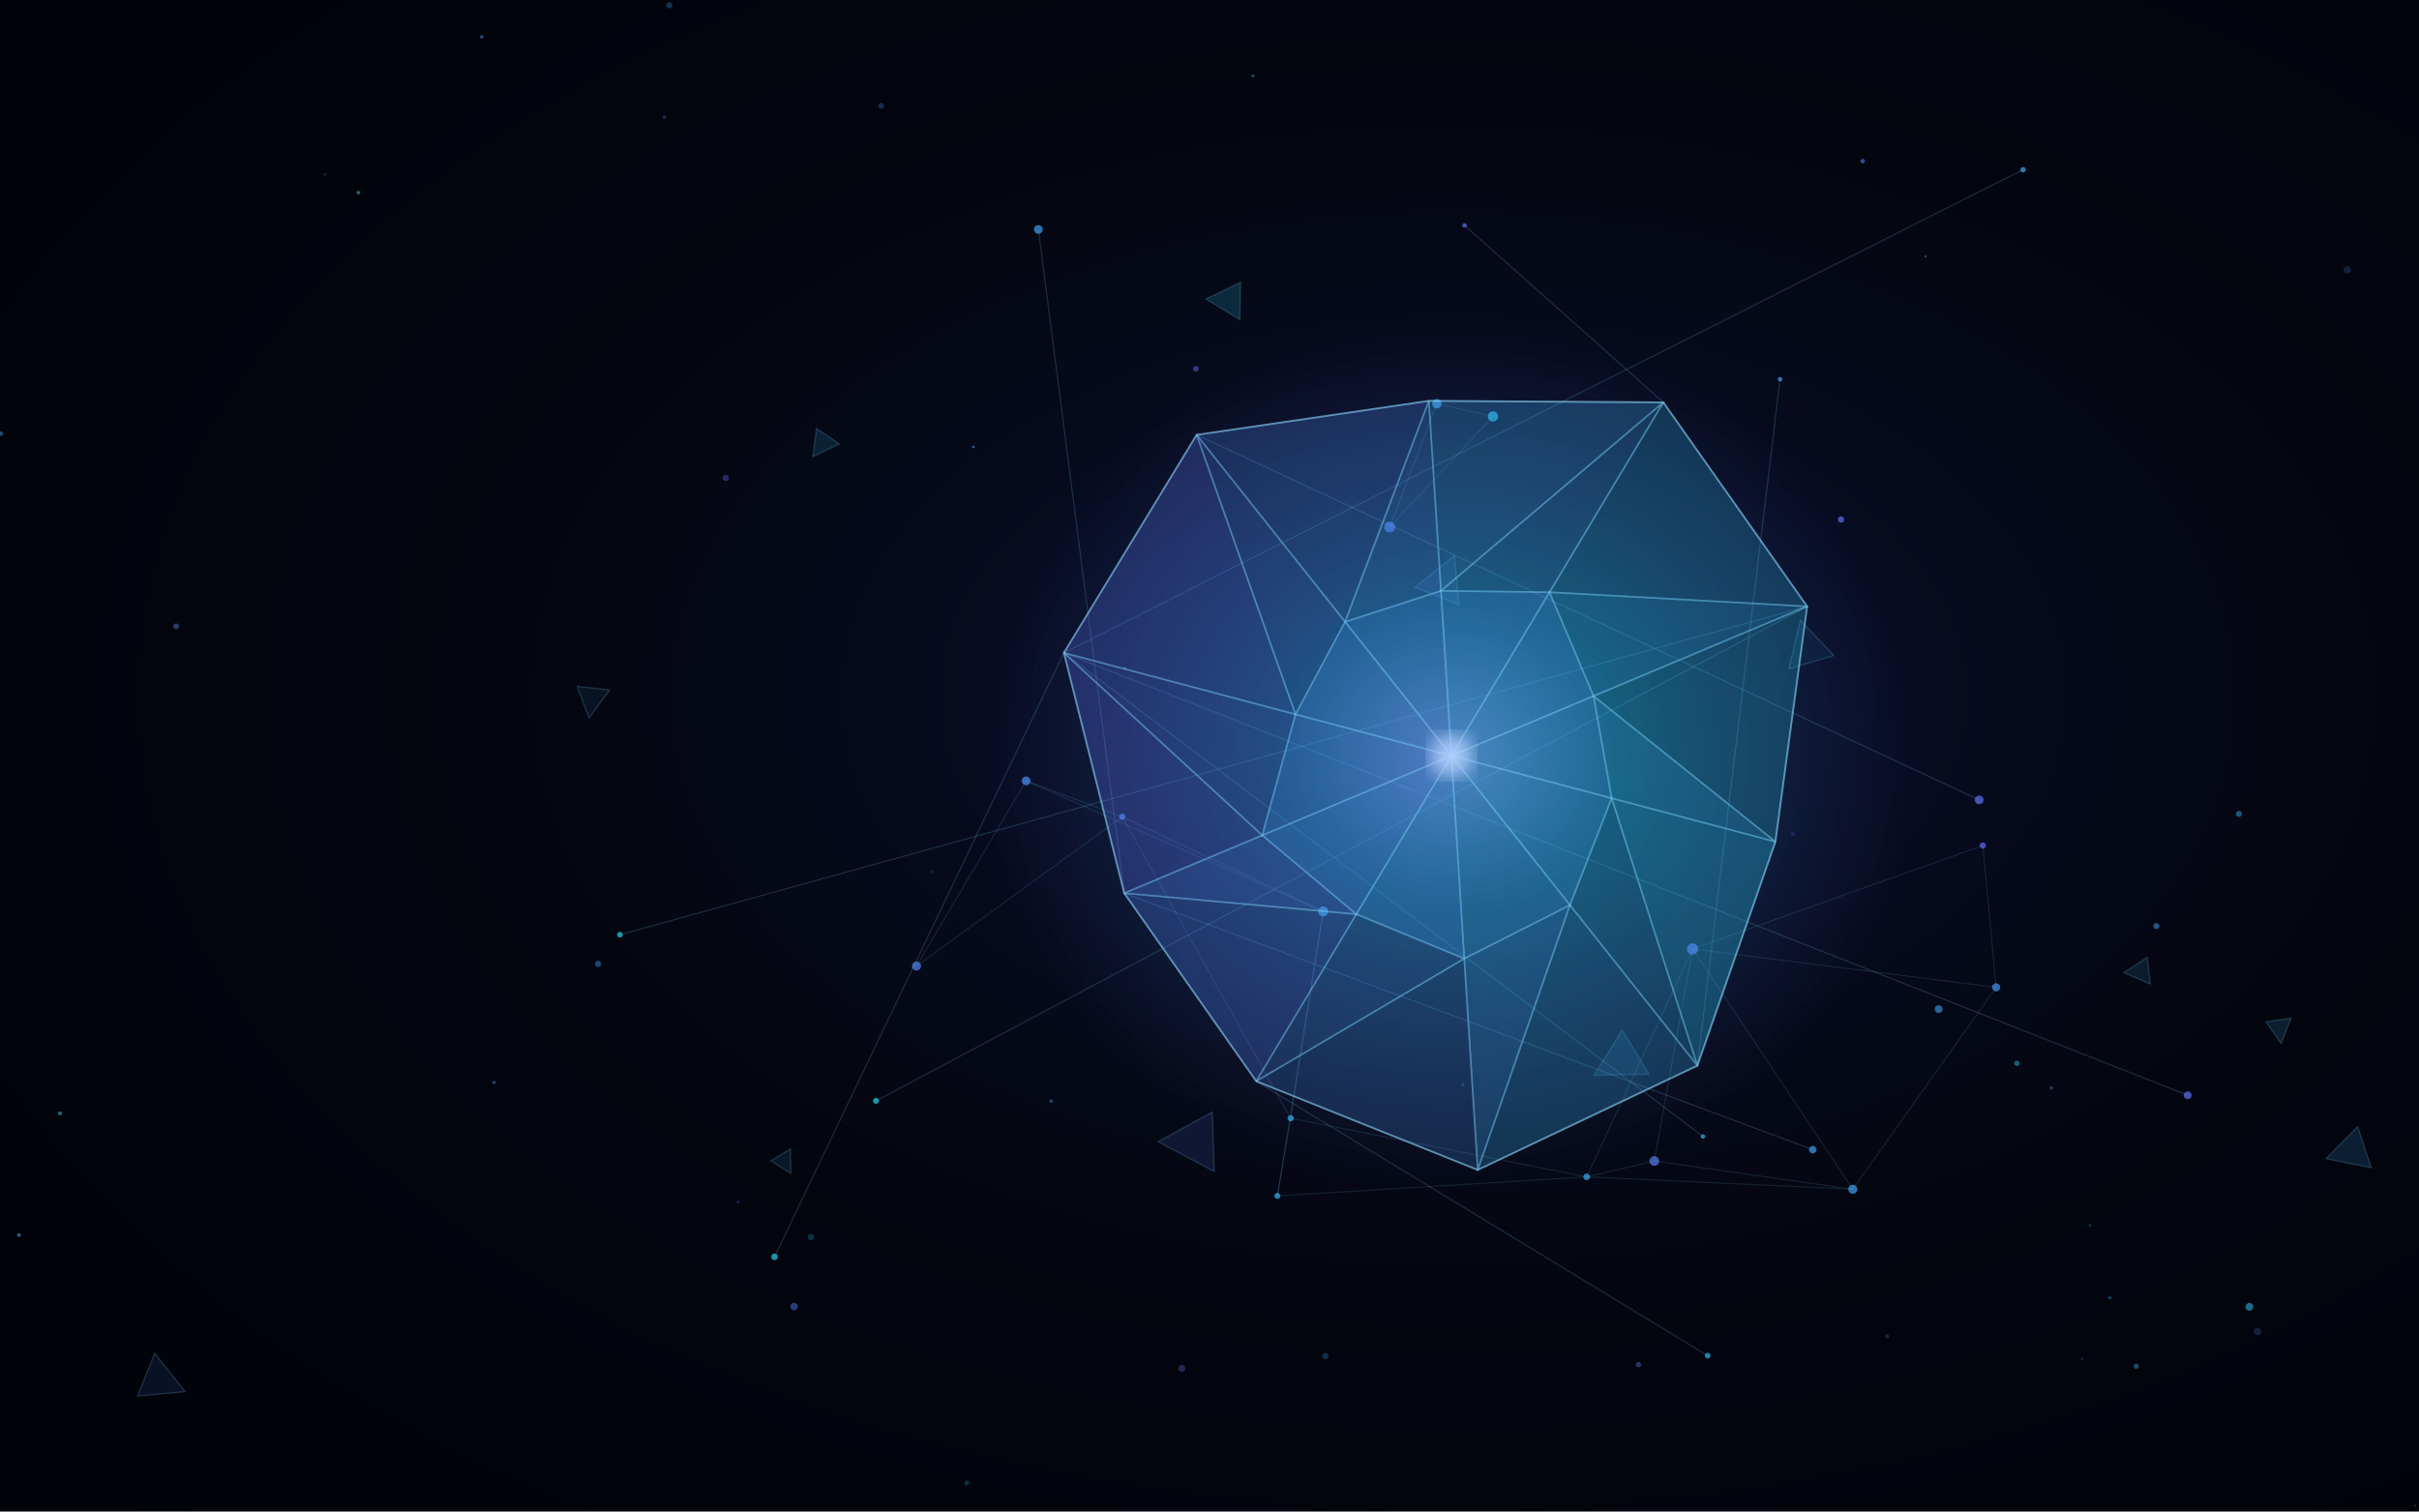
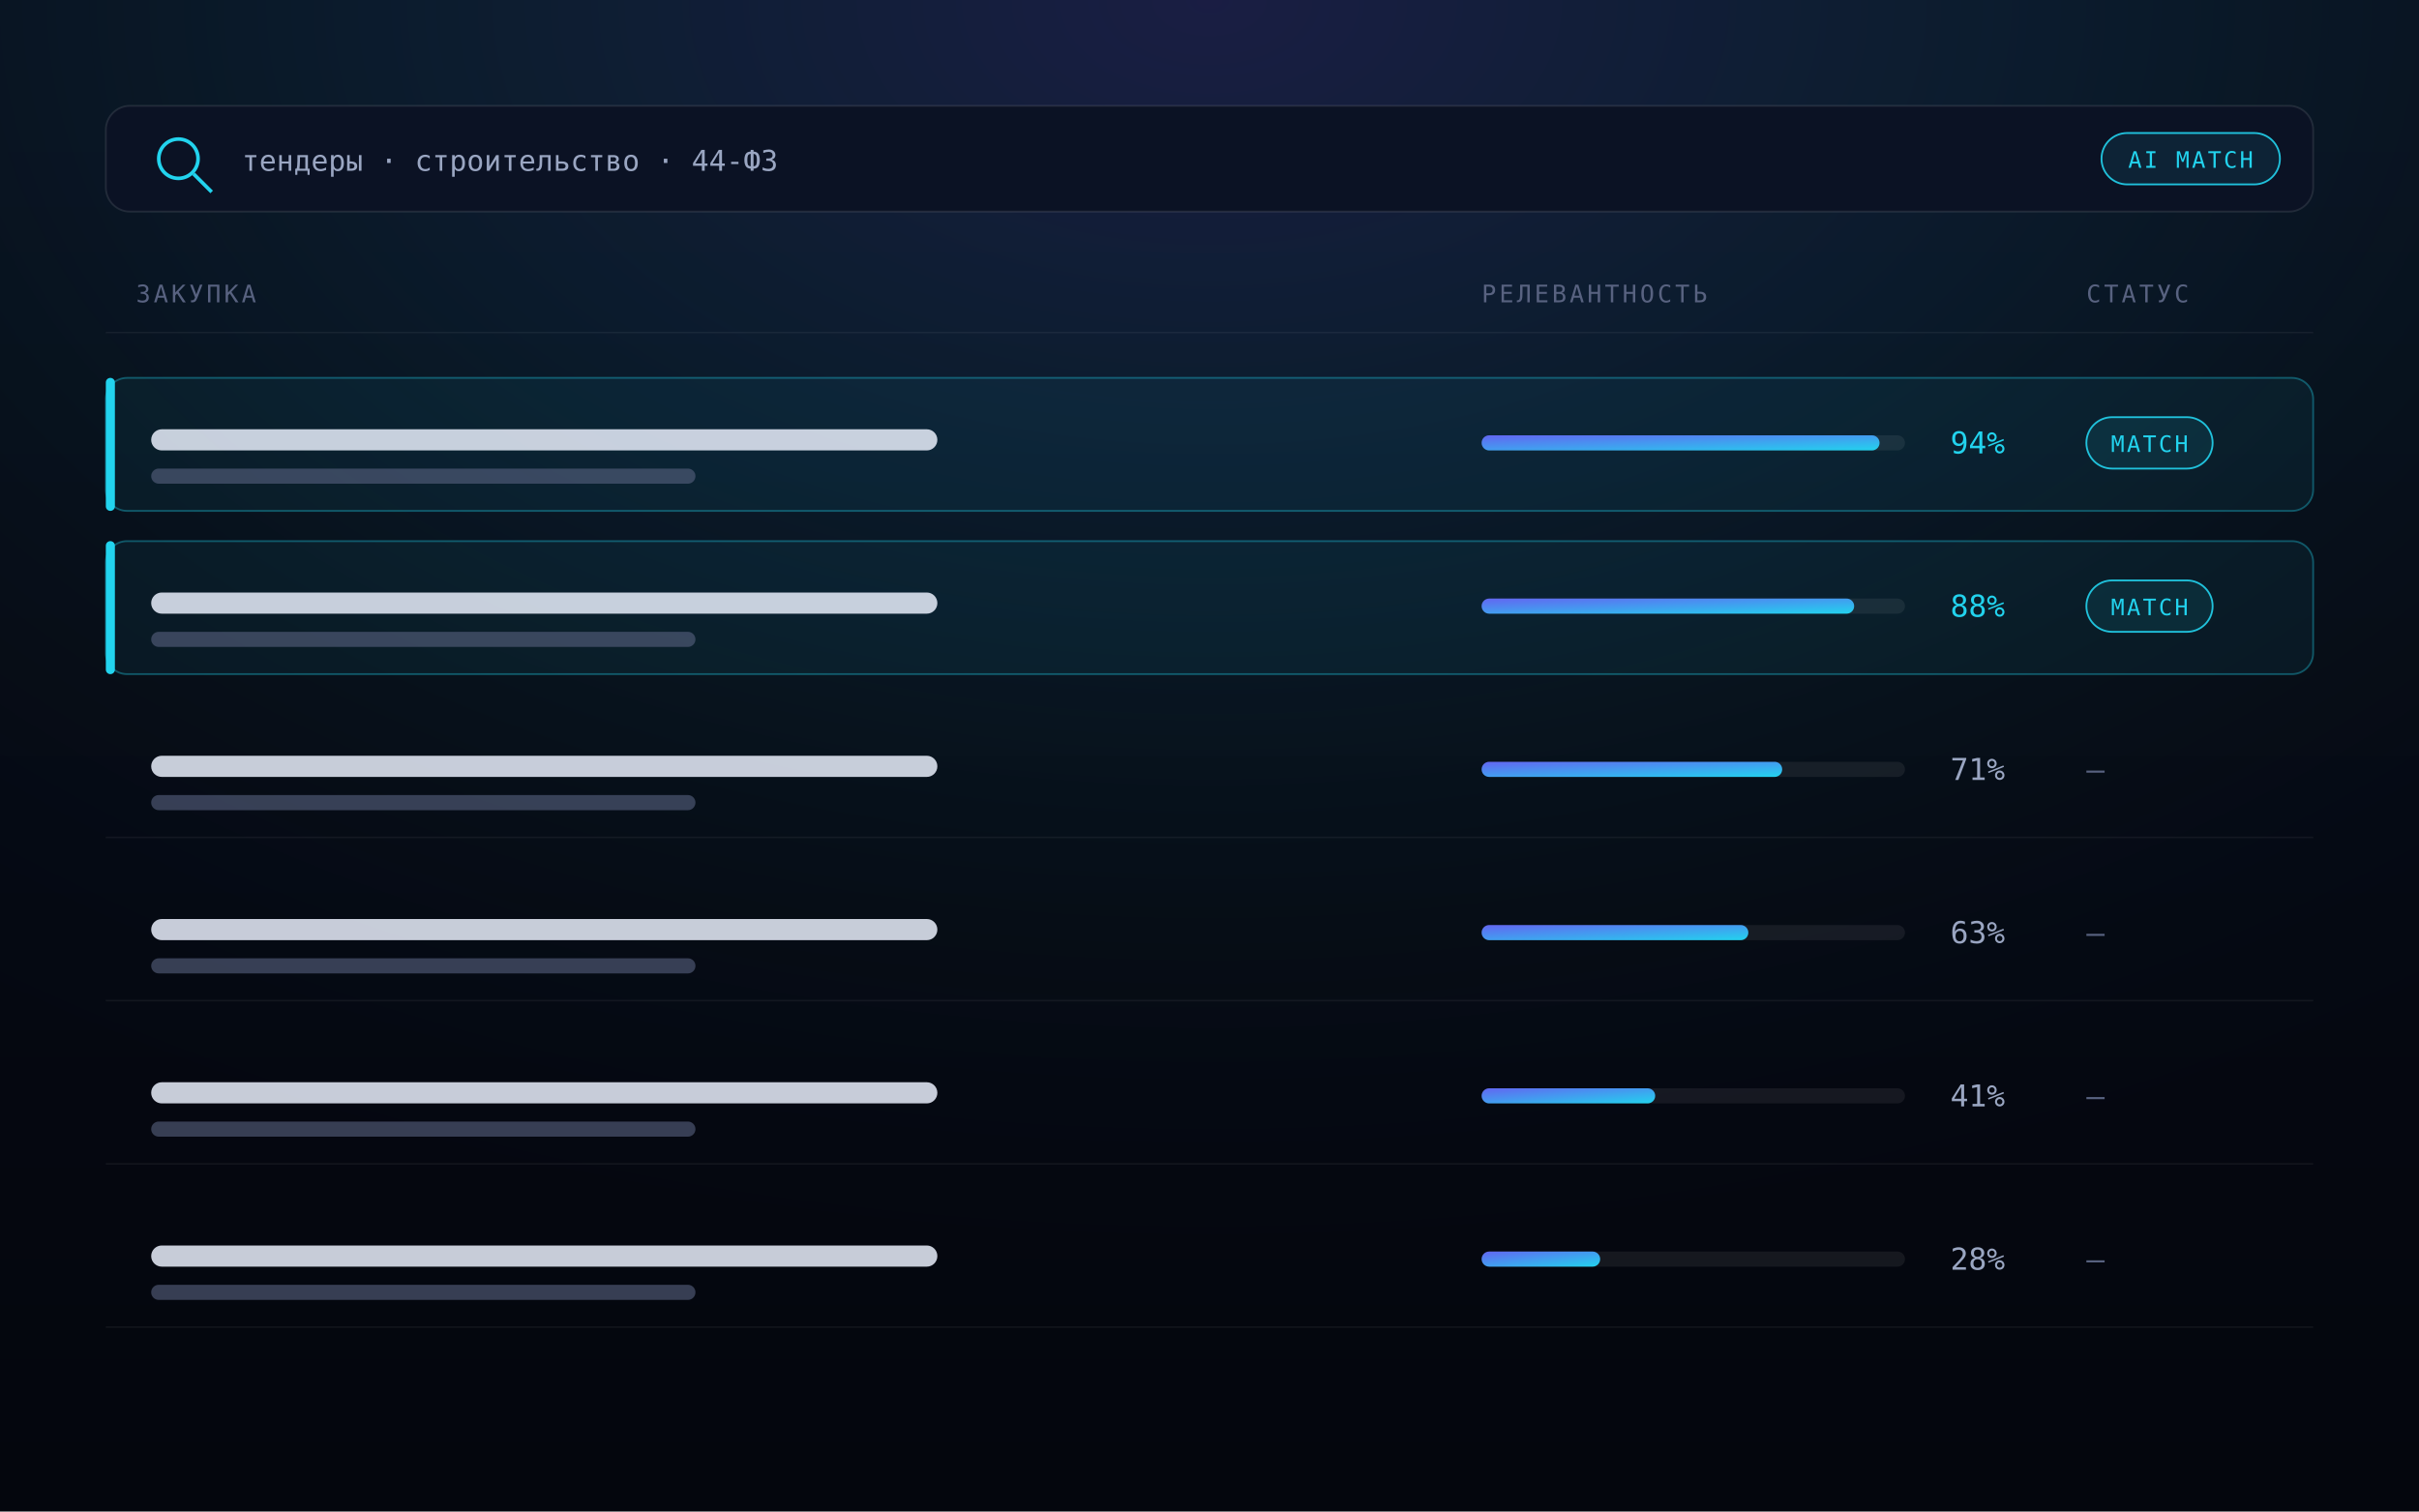
<svg xmlns="http://www.w3.org/2000/svg" viewBox="0 0 1600 1000" preserveAspectRatio="xMidYMid slice" role="img">
  <defs>
-     <radialGradient id="bg" cx="60%" cy="46%" r="80%">
-       <stop offset="0%" stop-color="#0a1030" />
-       <stop offset="48%" stop-color="#04060f" />
-       <stop offset="100%" stop-color="#000209" />
-     </radialGradient>
-     <radialGradient id="core" cx="50%" cy="50%" r="50%">
-       <stop offset="0%" stop-color="rgba(150,180,255,0.850)" />
-       <stop offset="35%" stop-color="rgba(34,211,238,0.350)" />
-       <stop offset="100%" stop-color="rgba(99,102,241,0.000)" />
+     <linearGradient id="bg" x1="0" y1="0" x2="0" y2="1">
+       <stop offset="0%" stop-color="#070b18" />
+       <stop offset="100%" stop-color="#04060d" />
+     </linearGradient>
+     <linearGradient id="grad" x1="0" y1="0" x2="1" y2="1">
+       <stop offset="0%" stop-color="#6366f1" />
+       <stop offset="100%" stop-color="#22d3ee" />
+     </linearGradient>
+     <radialGradient id="glow" cx="50%" cy="0%" r="90%">
+       <stop offset="0%" stop-color="rgba(99,102,241,0.20)" />
+       <stop offset="55%" stop-color="rgba(34,211,238,0.05)" />
+       <stop offset="100%" stop-color="rgba(0,0,0,0)" />
    </radialGradient>
    <filter id="soft">
-       <feGaussianBlur stdDeviation="6" />
+       <feGaussianBlur stdDeviation="9" />
    </filter>
+     <marker id="arw" markerWidth="9" markerHeight="9" refX="6" refY="3" orient="auto">
+       <path d="M0 0 L6 3 L0 6 Z" fill="#22d3ee" />
+     </marker>
  </defs>
  <rect width="1600" height="1000" fill="url(#bg)" />
-   <polygon points="1090.6,710.6 1054.4,711.4 1073.0,681.5" fill="rgba(58,171,239,0.119)" stroke="rgba(125,211,252,0.200)" stroke-width="0.80" />
-   <polygon points="403.2,456.5 389.6,475.0 381.8,454.1" fill="rgba(54,177,239,0.079)" stroke="rgba(125,211,252,0.200)" stroke-width="0.80" />
-   <polygon points="522.8,760.2 523.1,776.3 509.9,768.0" fill="rgba(47,190,239,0.102)" stroke="rgba(125,211,252,0.200)" stroke-width="0.80" />
-   <polygon points="102.3,895.3 122.5,920.7 91.0,923.6" fill="rgba(85,125,240,0.115)" stroke="rgba(125,211,252,0.200)" stroke-width="0.80" />
-   <polygon points="1422.3,651.0 1404.9,643.5 1420.2,633.4" fill="rgba(51,183,239,0.120)" stroke="rgba(125,211,252,0.200)" stroke-width="0.80" />
-   <polygon points="1183.2,442.5 1190.9,410.5 1212.9,433.7" fill="rgba(34,211,238,0.068)" stroke="rgba(125,211,252,0.200)" stroke-width="0.80" />
-   <polygon points="803.1,775.0 766.1,755.3 801.9,735.7" fill="rgba(89,119,241,0.138)" stroke="rgba(125,211,252,0.200)" stroke-width="0.80" />
-   <polygon points="935.9,388.5 962.0,367.7 965.0,400.1" fill="rgba(83,129,240,0.122)" stroke="rgba(125,211,252,0.200)" stroke-width="0.80" />
-   <polygon points="1515.4,673.6 1508.8,690.3 1498.8,676.0" fill="rgba(50,184,239,0.150)" stroke="rgba(125,211,252,0.200)" stroke-width="0.80" />
-   <polygon points="555.1,293.7 537.7,302.1 540.1,283.5" fill="rgba(52,181,239,0.144)" stroke="rgba(125,211,252,0.200)" stroke-width="0.80" />
-   <polygon points="1568.5,772.6 1538.5,766.6 1559.4,745.4" fill="rgba(58,170,239,0.159)" stroke="rgba(125,211,252,0.200)" stroke-width="0.80" />
-   <polygon points="820.0,211.4 797.6,197.8 820.6,186.8" fill="rgba(37,206,238,0.170)" stroke="rgba(125,211,252,0.200)" stroke-width="0.80" />
-   <line x1="1311.5" y1="559.4" x2="1320.3" y2="653.2" stroke="rgba(125,211,252,0.140)" stroke-width="0.70" opacity="1.000" />
-   <line x1="1311.5" y1="559.4" x2="1119.5" y2="627.8" stroke="rgba(125,211,252,0.140)" stroke-width="0.70" opacity="1.000" />
-   <line x1="950.4" y1="267.1" x2="987.5" y2="275.5" stroke="rgba(125,211,252,0.140)" stroke-width="0.70" opacity="1.000" />
-   <line x1="950.4" y1="267.1" x2="919.2" y2="348.7" stroke="rgba(125,211,252,0.140)" stroke-width="0.70" opacity="1.000" />
-   <line x1="844.9" y1="791.2" x2="1049.5" y2="778.6" stroke="rgba(125,211,252,0.140)" stroke-width="0.70" opacity="1.000" />
-   <line x1="844.9" y1="791.2" x2="875.2" y2="603.0" stroke="rgba(125,211,252,0.140)" stroke-width="0.70" opacity="1.000" />
-   <line x1="844.9" y1="791.2" x2="853.7" y2="739.8" stroke="rgba(125,211,252,0.140)" stroke-width="0.70" opacity="1.000" />
-   <line x1="742.3" y1="540.4" x2="606.2" y2="639.1" stroke="rgba(125,211,252,0.140)" stroke-width="0.70" opacity="1.000" />
-   <line x1="742.3" y1="540.4" x2="678.7" y2="516.6" stroke="rgba(125,211,252,0.140)" stroke-width="0.70" opacity="1.000" />
-   <line x1="742.3" y1="540.4" x2="875.2" y2="603.0" stroke="rgba(125,211,252,0.140)" stroke-width="0.70" opacity="1.000" />
-   <line x1="742.3" y1="540.4" x2="853.7" y2="739.8" stroke="rgba(125,211,252,0.140)" stroke-width="0.70" opacity="1.000" />
-   <line x1="606.2" y1="639.1" x2="678.7" y2="516.6" stroke="rgba(125,211,252,0.140)" stroke-width="0.70" opacity="1.000" />
-   <line x1="1225.5" y1="786.8" x2="1094.2" y2="768.1" stroke="rgba(125,211,252,0.140)" stroke-width="0.70" opacity="1.000" />
-   <line x1="1225.5" y1="786.8" x2="1049.5" y2="778.6" stroke="rgba(125,211,252,0.140)" stroke-width="0.70" opacity="1.000" />
-   <line x1="1225.5" y1="786.8" x2="1320.3" y2="653.2" stroke="rgba(125,211,252,0.140)" stroke-width="0.70" opacity="1.000" />
-   <line x1="1225.5" y1="786.8" x2="1119.5" y2="627.8" stroke="rgba(125,211,252,0.140)" stroke-width="0.70" opacity="1.000" />
-   <line x1="987.5" y1="275.5" x2="919.2" y2="348.7" stroke="rgba(125,211,252,0.140)" stroke-width="0.70" opacity="1.000" />
-   <line x1="1094.2" y1="768.1" x2="1049.5" y2="778.6" stroke="rgba(125,211,252,0.140)" stroke-width="0.70" opacity="1.000" />
-   <line x1="1094.2" y1="768.1" x2="1119.5" y2="627.8" stroke="rgba(125,211,252,0.140)" stroke-width="0.70" opacity="1.000" />
-   <line x1="678.7" y1="516.6" x2="875.2" y2="603.0" stroke="rgba(125,211,252,0.140)" stroke-width="0.70" opacity="1.000" />
-   <line x1="1049.5" y1="778.6" x2="1119.5" y2="627.8" stroke="rgba(125,211,252,0.140)" stroke-width="0.70" opacity="1.000" />
-   <line x1="1049.5" y1="778.6" x2="853.7" y2="739.8" stroke="rgba(125,211,252,0.140)" stroke-width="0.70" opacity="1.000" />
-   <line x1="1320.3" y1="653.2" x2="1119.5" y2="627.8" stroke="rgba(125,211,252,0.140)" stroke-width="0.70" opacity="1.000" />
-   <line x1="875.2" y1="603.0" x2="853.7" y2="739.8" stroke="rgba(125,211,252,0.140)" stroke-width="0.70" opacity="1.000" />
-   <circle cx="1311.5" cy="559.4" r="2.1" fill="rgba(98,104,241,0.700)" opacity="1.000" />
-   <circle cx="950.4" cy="267.1" r="3.1" fill="rgba(61,166,239,0.700)" opacity="1.000" />
-   <circle cx="844.9" cy="791.2" r="2.0" fill="rgba(53,179,239,0.700)" opacity="1.000" />
-   <circle cx="1217.7" cy="343.7" r="2.1" fill="rgba(95,109,241,0.700)" opacity="1.000" />
-   <circle cx="742.3" cy="540.4" r="2.1" fill="rgba(78,138,240,0.700)" opacity="1.000" />
-   <circle cx="606.2" cy="639.1" r="3.0" fill="rgba(81,132,240,0.700)" opacity="1.000" />
-   <circle cx="1225.5" cy="786.8" r="3.0" fill="rgba(64,161,239,0.700)" opacity="1.000" />
-   <circle cx="987.5" cy="275.5" r="3.4" fill="rgba(42,198,238,0.700)" opacity="1.000" />
-   <circle cx="1094.2" cy="768.1" r="3.2" fill="rgba(83,128,240,0.700)" opacity="1.000" />
-   <circle cx="678.7" cy="516.6" r="2.9" fill="rgba(73,146,240,0.700)" opacity="1.000" />
-   <circle cx="1049.5" cy="778.6" r="2.2" fill="rgba(56,174,239,0.700)" opacity="1.000" />
-   <circle cx="1320.3" cy="653.2" r="2.7" fill="rgba(72,147,240,0.700)" opacity="1.000" />
-   <circle cx="1119.5" cy="627.8" r="3.7" fill="rgba(95,108,241,0.700)" opacity="1.000" />
-   <circle cx="875.2" cy="603.0" r="3.3" fill="rgba(57,172,239,0.700)" opacity="1.000" />
-   <circle cx="853.7" cy="739.8" r="2.1" fill="rgba(52,181,239,0.700)" opacity="1.000" />
-   <circle cx="919.2" cy="348.7" r="3.6" fill="rgba(92,114,241,0.700)" opacity="1.000" />
-   <line x1="830.9" y1="715.3" x2="1129.5" y2="896.9" stroke="rgba(125,211,252,0.180)" stroke-width="0.80" opacity="1.000" />
-   <circle cx="1129.5" cy="896.9" r="1.9" fill="rgba(54,178,239,0.700)" opacity="1.000" />
-   <line x1="743.6" y1="590.9" x2="1199.0" y2="760.6" stroke="rgba(125,211,252,0.180)" stroke-width="0.80" opacity="1.000" />
-   <circle cx="1199.0" cy="760.6" r="2.5" fill="rgba(67,155,240,0.700)" opacity="1.000" />
-   <line x1="1195.3" y1="401.2" x2="410.0" y2="618.4" stroke="rgba(125,211,252,0.180)" stroke-width="0.80" opacity="1.000" />
-   <circle cx="410.0" cy="618.4" r="1.9" fill="rgba(36,208,238,0.700)" opacity="1.000" />
-   <line x1="703.7" y1="431.9" x2="1447.0" y2="724.6" stroke="rgba(125,211,252,0.180)" stroke-width="0.80" opacity="1.000" />
-   <circle cx="1447.0" cy="724.6" r="2.6" fill="rgba(95,109,241,0.700)" opacity="1.000" />
-   <line x1="1122.7" y1="705.0" x2="1177.4" y2="250.9" stroke="rgba(125,211,252,0.180)" stroke-width="0.80" opacity="1.000" />
-   <circle cx="1177.4" cy="250.9" r="1.5" fill="rgba(61,166,239,0.700)" opacity="1.000" />
-   <line x1="743.6" y1="590.9" x2="686.8" y2="151.8" stroke="rgba(125,211,252,0.180)" stroke-width="0.80" opacity="1.000" />
-   <circle cx="686.8" cy="151.8" r="2.9" fill="rgba(64,160,239,0.700)" opacity="1.000" />
-   <line x1="791.5" y1="287.7" x2="1309.1" y2="529.2" stroke="rgba(125,211,252,0.180)" stroke-width="0.80" opacity="1.000" />
-   <circle cx="1309.1" cy="529.2" r="2.9" fill="rgba(94,111,241,0.700)" opacity="1.000" />
-   <line x1="1100.2" y1="266.2" x2="968.7" y2="149.1" stroke="rgba(125,211,252,0.180)" stroke-width="0.80" opacity="1.000" />
-   <circle cx="968.7" cy="149.1" r="1.5" fill="rgba(95,109,241,0.700)" opacity="1.000" />
-   <line x1="1195.3" y1="401.2" x2="579.4" y2="728.3" stroke="rgba(125,211,252,0.180)" stroke-width="0.80" opacity="1.000" />
-   <circle cx="579.4" cy="728.3" r="2.0" fill="rgba(38,205,238,0.700)" opacity="1.000" />
-   <line x1="703.7" y1="431.9" x2="1338.1" y2="112.3" stroke="rgba(125,211,252,0.180)" stroke-width="0.80" opacity="1.000" />
-   <circle cx="1338.1" cy="112.3" r="1.8" fill="rgba(60,167,239,0.700)" opacity="1.000" />
-   <line x1="703.7" y1="431.9" x2="1126.4" y2="751.9" stroke="rgba(125,211,252,0.180)" stroke-width="0.80" opacity="1.000" />
-   <circle cx="1126.4" cy="751.9" r="1.5" fill="rgba(56,174,239,0.700)" opacity="1.000" />
-   <line x1="703.7" y1="431.9" x2="512.3" y2="831.5" stroke="rgba(125,211,252,0.180)" stroke-width="0.80" opacity="1.000" />
-   <circle cx="512.3" cy="831.5" r="2.2" fill="rgba(38,204,238,0.700)" opacity="1.000" />
-   <ellipse cx="960.0" cy="500.0" rx="312" ry="288" fill="url(#core)" filter="url(#soft)" opacity="0.7" />
-   <polygon points="791.5,287.7 945.1,265.2 889.7,411.4" fill="rgba(77,138,240,0.255)" stroke="rgba(125,211,252,0.280)" stroke-width="1.10" />
-   <polygon points="889.7,411.4 945.1,265.2 953.1,390.9" fill="rgba(70,150,240,0.301)" stroke="rgba(125,211,252,0.280)" stroke-width="1.10" />
-   <polygon points="889.7,411.4 953.1,390.9 960.0,500.0" fill="rgba(70,151,240,0.387)" stroke="rgba(125,211,252,0.280)" stroke-width="1.10" />
-   <polygon points="945.1,265.2 1100.2,266.2 953.1,390.9" fill="rgba(61,165,239,0.290)" stroke="rgba(125,211,252,0.280)" stroke-width="1.10" />
-   <polygon points="953.1,390.9 1100.2,266.2 1024.9,391.8" fill="rgba(58,171,239,0.263)" stroke="rgba(125,211,252,0.280)" stroke-width="1.10" />
-   <polygon points="953.1,390.9 1024.9,391.8 960.0,500.0" fill="rgba(64,161,239,0.398)" stroke="rgba(125,211,252,0.280)" stroke-width="1.10" />
-   <polygon points="1100.2,266.2 1195.3,401.2 1024.9,391.8" fill="rgba(47,188,239,0.237)" stroke="rgba(125,211,252,0.280)" stroke-width="1.10" />
-   <polygon points="1024.9,391.8 1195.3,401.2 1054.0,460.5" fill="rgba(49,185,239,0.298)" stroke="rgba(125,211,252,0.280)" stroke-width="1.10" />
-   <polygon points="1024.9,391.8 1054.0,460.5 960.0,500.0" fill="rgba(60,168,239,0.390)" stroke="rgba(125,211,252,0.280)" stroke-width="1.10" />
-   <polygon points="1195.3,401.2 1174.3,556.9 1054.0,460.5" fill="rgba(43,196,238,0.234)" stroke="rgba(125,211,252,0.280)" stroke-width="1.10" />
-   <polygon points="1054.0,460.5 1174.3,556.9 1066.0,528.1" fill="rgba(49,187,239,0.329)" stroke="rgba(125,211,252,0.280)" stroke-width="1.10" />
-   <polygon points="1054.0,460.5 1066.0,528.1 960.0,500.0" fill="rgba(58,171,239,0.382)" stroke="rgba(125,211,252,0.280)" stroke-width="1.10" />
-   <polygon points="1174.3,556.9 1122.7,705.0 1066.0,528.1" fill="rgba(46,192,239,0.317)" stroke="rgba(125,211,252,0.280)" stroke-width="1.10" />
-   <polygon points="1066.0,528.1 1122.7,705.0 1038.4,598.8" fill="rgba(51,182,239,0.266)" stroke="rgba(125,211,252,0.280)" stroke-width="1.10" />
-   <polygon points="1066.0,528.1 1038.4,598.8 960.0,500.0" fill="rgba(59,170,239,0.390)" stroke="rgba(125,211,252,0.280)" stroke-width="1.10" />
-   <polygon points="1122.7,705.0 977.4,774.0 1038.4,598.8" fill="rgba(55,175,239,0.260)" stroke="rgba(125,211,252,0.280)" stroke-width="1.10" />
-   <polygon points="1038.4,598.8 977.4,774.0 968.5,634.2" fill="rgba(62,164,239,0.332)" stroke="rgba(125,211,252,0.280)" stroke-width="1.10" />
-   <polygon points="1038.4,598.8 968.5,634.2 960.0,500.0" fill="rgba(63,163,239,0.387)" stroke="rgba(125,211,252,0.280)" stroke-width="1.10" />
-   <polygon points="977.4,774.0 830.9,715.3 968.5,634.2" fill="rgba(71,149,240,0.216)" stroke="rgba(125,211,252,0.280)" stroke-width="1.10" />
-   <polygon points="968.5,634.2 830.9,715.3 897.1,604.8" fill="rgba(74,143,240,0.261)" stroke="rgba(125,211,252,0.280)" stroke-width="1.10" />
-   <polygon points="968.5,634.2 897.1,604.8 960.0,500.0" fill="rgba(69,153,240,0.418)" stroke="rgba(125,211,252,0.280)" stroke-width="1.10" />
-   <polygon points="830.9,715.3 743.6,590.9 897.1,604.8" fill="rgba(84,127,240,0.296)" stroke="rgba(125,211,252,0.280)" stroke-width="1.10" />
-   <polygon points="897.1,604.8 743.6,590.9 834.9,552.6" fill="rgba(84,127,240,0.359)" stroke="rgba(125,211,252,0.280)" stroke-width="1.10" />
-   <polygon points="897.1,604.8 834.9,552.6 960.0,500.0" fill="rgba(75,143,240,0.437)" stroke="rgba(125,211,252,0.280)" stroke-width="1.10" />
-   <polygon points="743.6,590.9 703.7,431.9 834.9,552.6" fill="rgba(92,113,241,0.296)" stroke="rgba(125,211,252,0.280)" stroke-width="1.10" />
-   <polygon points="834.9,552.6 703.7,431.9 856.9,472.6" fill="rgba(87,121,240,0.293)" stroke="rgba(125,211,252,0.280)" stroke-width="1.10" />
-   <polygon points="834.9,552.6 856.9,472.6 960.0,500.0" fill="rgba(76,140,240,0.403)" stroke="rgba(125,211,252,0.280)" stroke-width="1.10" />
-   <polygon points="703.7,431.9 791.5,287.7 856.9,472.6" fill="rgba(89,118,241,0.289)" stroke="rgba(125,211,252,0.280)" stroke-width="1.10" />
-   <polygon points="856.9,472.6 791.5,287.7 889.7,411.4" fill="rgba(81,132,240,0.277)" stroke="rgba(125,211,252,0.280)" stroke-width="1.10" />
-   <polygon points="856.9,472.6 889.7,411.4 960.0,500.0" fill="rgba(74,144,240,0.402)" stroke="rgba(125,211,252,0.280)" stroke-width="1.10" />
-   <line x1="791.5" y1="287.7" x2="945.1" y2="265.2" stroke="rgba(150,220,255,0.450)" stroke-width="1.20" opacity="1.000" />
-   <line x1="945.1" y1="265.2" x2="1100.2" y2="266.2" stroke="rgba(150,220,255,0.450)" stroke-width="1.20" opacity="1.000" />
-   <line x1="1100.2" y1="266.2" x2="1195.3" y2="401.2" stroke="rgba(150,220,255,0.450)" stroke-width="1.20" opacity="1.000" />
-   <line x1="1195.3" y1="401.2" x2="1174.3" y2="556.9" stroke="rgba(150,220,255,0.450)" stroke-width="1.20" opacity="1.000" />
-   <line x1="1174.3" y1="556.9" x2="1122.7" y2="705.0" stroke="rgba(150,220,255,0.450)" stroke-width="1.20" opacity="1.000" />
-   <line x1="1122.7" y1="705.0" x2="977.4" y2="774.0" stroke="rgba(150,220,255,0.450)" stroke-width="1.20" opacity="1.000" />
-   <line x1="977.4" y1="774.0" x2="830.9" y2="715.3" stroke="rgba(150,220,255,0.450)" stroke-width="1.20" opacity="1.000" />
-   <line x1="830.9" y1="715.3" x2="743.6" y2="590.9" stroke="rgba(150,220,255,0.450)" stroke-width="1.20" opacity="1.000" />
-   <line x1="743.6" y1="590.9" x2="703.7" y2="431.9" stroke="rgba(150,220,255,0.450)" stroke-width="1.20" opacity="1.000" />
-   <line x1="703.7" y1="431.9" x2="791.5" y2="287.7" stroke="rgba(150,220,255,0.450)" stroke-width="1.20" opacity="1.000" />
-   <circle cx="960.0" cy="500.0" r="14" fill="rgba(180,210,255,0.900)" filter="url(#soft)" />
-   <circle cx="326.8" cy="716.2" r="1.1" fill="rgba(73,145,240,0.452)" opacity="1.000" />
-   <circle cx="480.0" cy="316.2" r="2.1" fill="rgba(94,110,241,0.356)" opacity="1.000" />
-   <circle cx="1597.5" cy="996.1" r="0.7" fill="rgba(85,125,240,0.269)" opacity="1.000" />
-   <circle cx="1493.2" cy="880.9" r="2.4" fill="rgba(75,142,240,0.221)" opacity="1.000" />
-   <circle cx="1334.0" cy="703.5" r="1.8" fill="rgba(35,210,238,0.444)" opacity="1.000" />
-   <circle cx="12.5" cy="817.1" r="1.2" fill="rgba(56,174,239,0.573)" opacity="1.000" />
-   <circle cx="214.9" cy="115.4" r="0.8" fill="rgba(63,162,239,0.273)" opacity="1.000" />
-   <circle cx="967.7" cy="717.6" r="1.0" fill="rgba(58,171,239,0.269)" opacity="1.000" />
-   <circle cx="781.7" cy="905.3" r="2.3" fill="rgba(93,112,241,0.341)" opacity="1.000" />
-   <circle cx="442.7" cy="3.5" r="2.1" fill="rgba(58,171,239,0.268)" opacity="1.000" />
-   <circle cx="1186.0" cy="551.7" r="1.5" fill="rgba(98,103,241,0.184)" opacity="1.000" />
-   <circle cx="1413.0" cy="903.9" r="1.7" fill="rgba(45,193,238,0.412)" opacity="1.000" />
-   <circle cx="237.0" cy="127.4" r="1.2" fill="rgba(41,200,238,0.508)" opacity="1.000" />
-   <circle cx="1377.1" cy="898.9" r="1.0" fill="rgba(83,129,240,0.196)" opacity="1.000" />
-   <circle cx="1248.2" cy="884.1" r="1.4" fill="rgba(59,170,239,0.220)" opacity="1.000" />
-   <circle cx="1487.8" cy="864.6" r="2.6" fill="rgba(46,190,239,0.547)" opacity="1.000" />
-   <circle cx="39.7" cy="736.6" r="1.3" fill="rgba(38,203,238,0.511)" opacity="1.000" />
-   <circle cx="1382.5" cy="810.7" r="1.1" fill="rgba(48,188,239,0.199)" opacity="1.000" />
-   <circle cx="1395.5" cy="858.6" r="1.0" fill="rgba(46,191,239,0.357)" opacity="1.000" />
-   <circle cx="488.3" cy="795.3" r="1.1" fill="rgba(97,105,241,0.237)" opacity="1.000" />
-   <circle cx="525.2" cy="864.4" r="2.5" fill="rgba(81,132,240,0.439)" opacity="1.000" />
-   <circle cx="639.5" cy="981.1" r="1.7" fill="rgba(38,204,238,0.202)" opacity="1.000" />
-   <circle cx="1552.6" cy="178.6" r="2.5" fill="rgba(82,131,240,0.199)" opacity="1.000" />
-   <circle cx="695.3" cy="728.5" r="1.2" fill="rgba(60,168,239,0.380)" opacity="1.000" />
-   <circle cx="616.3" cy="576.6" r="1.1" fill="rgba(53,179,239,0.151)" opacity="1.000" />
-   <circle cx="1480.9" cy="538.5" r="2.0" fill="rgba(51,183,239,0.452)" opacity="1.000" />
-   <circle cx="582.8" cy="70.0" r="1.9" fill="rgba(78,138,240,0.291)" opacity="1.000" />
-   <circle cx="1356.8" cy="719.8" r="1.2" fill="rgba(79,136,240,0.334)" opacity="1.000" />
-   <circle cx="643.8" cy="295.7" r="0.9" fill="rgba(72,148,240,0.573)" opacity="1.000" />
-   <circle cx="1083.7" cy="902.8" r="1.8" fill="rgba(79,135,240,0.397)" opacity="1.000" />
-   <circle cx="0.6" cy="286.9" r="1.5" fill="rgba(61,165,239,0.445)" opacity="1.000" />
-   <circle cx="744.0" cy="442.2" r="1.0" fill="rgba(68,154,240,0.556)" opacity="1.000" />
-   <circle cx="1273.6" cy="169.7" r="0.8" fill="rgba(65,158,239,0.435)" opacity="1.000" />
-   <circle cx="536.3" cy="818.4" r="2.1" fill="rgba(55,175,239,0.251)" opacity="1.000" />
-   <circle cx="318.6" cy="24.4" r="1.1" fill="rgba(68,154,240,0.532)" opacity="1.000" />
-   <circle cx="116.5" cy="414.4" r="1.9" fill="rgba(86,123,240,0.463)" opacity="1.000" />
-   <circle cx="791.0" cy="244.0" r="1.9" fill="rgba(99,103,241,0.488)" opacity="1.000" />
-   <circle cx="1232.1" cy="106.6" r="1.5" fill="rgba(88,121,240,0.581)" opacity="1.000" />
-   <circle cx="828.7" cy="50.2" r="1.1" fill="rgba(44,194,238,0.355)" opacity="1.000" />
-   <circle cx="1282.3" cy="667.6" r="2.6" fill="rgba(60,167,239,0.578)" opacity="1.000" />
-   <circle cx="1426.3" cy="612.7" r="2.0" fill="rgba(66,157,239,0.524)" opacity="1.000" />
-   <circle cx="876.6" cy="897.2" r="2.1" fill="rgba(68,154,240,0.267)" opacity="1.000" />
-   <circle cx="395.6" cy="637.7" r="2.1" fill="rgba(65,159,239,0.432)" opacity="1.000" />
-   <circle cx="439.4" cy="77.5" r="1.2" fill="rgba(81,132,240,0.294)" opacity="1.000" />
+   <rect width="1600" height="1000" fill="url(#glow)" />
+   <rect x="70.0" y="70.0" width="1460.0" height="70.0" rx="16.0" fill="#0b1224" stroke="rgba(255,255,255,0.10)" stroke-width="1.20" />
+   <circle cx="118" cy="105" r="13" fill="none" stroke="#22d3ee" stroke-width="2.4" />
+   <line x1="128.0" y1="115.0" x2="140.0" y2="127.0" stroke="#22d3ee" stroke-width="2.40" opacity="1.000" />
+   <text x="160.0" y="113.0" font-family="'JetBrains Mono',ui-monospace,monospace" font-size="19" font-weight="500" fill="#9aa6c2">тендеры · строительство · 44-ФЗ</text>
+   <rect x="1390.0" y="88.0" width="118.0" height="34.0" rx="17.0" fill="rgba(34,211,238,0.1)" stroke="#22d3ee" stroke-width="1.20" opacity="0.900" />
+   <text x="1449.0" y="111.0" font-family="'JetBrains Mono',ui-monospace,monospace" font-size="15" font-weight="500" fill="#22d3ee" text-anchor="middle" letter-spacing="1.5">AI MATCH</text>
+   <text x="90.0" y="200.0" font-family="'JetBrains Mono',ui-monospace,monospace" font-size="16" font-weight="500" fill="#586280" letter-spacing="2">ЗАКУПКА</text>
+   <text x="980.0" y="200.0" font-family="'JetBrains Mono',ui-monospace,monospace" font-size="16" font-weight="500" fill="#586280" letter-spacing="2">РЕЛЕВАНТНОСТЬ</text>
+   <text x="1380.0" y="200.0" font-family="'JetBrains Mono',ui-monospace,monospace" font-size="16" font-weight="500" fill="#586280" letter-spacing="2">СТАТУС</text>
+   <line x1="70.0" y1="220.0" x2="1530.0" y2="220.0" stroke="rgba(255,255,255,0.055)" stroke-width="1.00" opacity="1.000" />
+   <rect x="70.0" y="250.0" width="1460.0" height="88.0" rx="14.0" fill="rgba(34,211,238,0.06)" stroke="rgba(34,211,238,0.35)" stroke-width="1.20" />
+   <rect x="70.0" y="250.0" width="6.0" height="88.0" rx="3.0" fill="#22d3ee" />
+   <rect x="100.0" y="284.0" width="520.0" height="14.0" rx="7.0" fill="#e9eefb" opacity="0.850" />
+   <rect x="100.0" y="310.0" width="360.0" height="10.0" rx="5.0" fill="#586280" opacity="0.600" />
+   <rect x="980.0" y="288.0" width="280.0" height="10.0" rx="5.0" fill="rgba(255,255,255,0.07)" />
+   <rect x="980.0" y="288.0" width="263.2" height="10.0" rx="5.0" fill="url(#grad)" />
+   <text x="1290.0" y="300.0" font-family="'JetBrains Mono',ui-monospace,monospace" font-size="20" font-weight="500" fill="#22d3ee">94%</text>
+   <rect x="1380.0" y="276.0" width="83.5" height="34.0" rx="17.0" fill="rgba(34,211,238,0.1)" stroke="#22d3ee" stroke-width="1.20" opacity="0.900" />
+   <text x="1421.8" y="299.0" font-family="'JetBrains Mono',ui-monospace,monospace" font-size="15" font-weight="500" fill="#22d3ee" text-anchor="middle" letter-spacing="1.5">MATCH</text>
+   <rect x="70.0" y="358.0" width="1460.0" height="88.0" rx="14.0" fill="rgba(34,211,238,0.06)" stroke="rgba(34,211,238,0.35)" stroke-width="1.20" />
+   <rect x="70.0" y="358.0" width="6.0" height="88.0" rx="3.0" fill="#22d3ee" />
+   <rect x="100.0" y="392.0" width="520.0" height="14.0" rx="7.0" fill="#e9eefb" opacity="0.850" />
+   <rect x="100.0" y="418.0" width="360.0" height="10.0" rx="5.0" fill="#586280" opacity="0.600" />
+   <rect x="980.0" y="396.0" width="280.0" height="10.0" rx="5.0" fill="rgba(255,255,255,0.07)" />
+   <rect x="980.0" y="396.0" width="246.4" height="10.0" rx="5.0" fill="url(#grad)" />
+   <text x="1290.0" y="408.0" font-family="'JetBrains Mono',ui-monospace,monospace" font-size="20" font-weight="500" fill="#22d3ee">88%</text>
+   <rect x="1380.0" y="384.0" width="83.5" height="34.0" rx="17.0" fill="rgba(34,211,238,0.1)" stroke="#22d3ee" stroke-width="1.20" opacity="0.900" />
+   <text x="1421.8" y="407.0" font-family="'JetBrains Mono',ui-monospace,monospace" font-size="15" font-weight="500" fill="#22d3ee" text-anchor="middle" letter-spacing="1.5">MATCH</text>
+   <line x1="70.0" y1="554.0" x2="1530.0" y2="554.0" stroke="rgba(255,255,255,0.055)" stroke-width="1.00" opacity="1.000" />
+   <rect x="100.0" y="500.0" width="520.0" height="14.0" rx="7.0" fill="#e9eefb" opacity="0.850" />
+   <rect x="100.0" y="526.0" width="360.0" height="10.0" rx="5.0" fill="#586280" opacity="0.600" />
+   <rect x="980.0" y="504.0" width="280.0" height="10.0" rx="5.0" fill="rgba(255,255,255,0.07)" />
+   <rect x="980.0" y="504.0" width="198.8" height="10.0" rx="5.0" fill="url(#grad)" />
+   <text x="1290.0" y="516.0" font-family="'JetBrains Mono',ui-monospace,monospace" font-size="20" font-weight="500" fill="#9aa6c2">71%</text>
+   <text x="1380.0" y="516.0" font-family="'JetBrains Mono',ui-monospace,monospace" font-size="20" font-weight="500" fill="#586280">—</text>
+   <line x1="70.0" y1="662.0" x2="1530.0" y2="662.0" stroke="rgba(255,255,255,0.055)" stroke-width="1.00" opacity="1.000" />
+   <rect x="100.0" y="608.0" width="520.0" height="14.0" rx="7.0" fill="#e9eefb" opacity="0.850" />
+   <rect x="100.0" y="634.0" width="360.0" height="10.0" rx="5.0" fill="#586280" opacity="0.600" />
+   <rect x="980.0" y="612.0" width="280.0" height="10.0" rx="5.0" fill="rgba(255,255,255,0.07)" />
+   <rect x="980.0" y="612.0" width="176.4" height="10.0" rx="5.0" fill="url(#grad)" />
+   <text x="1290.0" y="624.0" font-family="'JetBrains Mono',ui-monospace,monospace" font-size="20" font-weight="500" fill="#9aa6c2">63%</text>
+   <text x="1380.0" y="624.0" font-family="'JetBrains Mono',ui-monospace,monospace" font-size="20" font-weight="500" fill="#586280">—</text>
+   <line x1="70.0" y1="770.0" x2="1530.0" y2="770.0" stroke="rgba(255,255,255,0.055)" stroke-width="1.00" opacity="1.000" />
+   <rect x="100.0" y="716.0" width="520.0" height="14.0" rx="7.0" fill="#e9eefb" opacity="0.850" />
+   <rect x="100.0" y="742.0" width="360.0" height="10.0" rx="5.0" fill="#586280" opacity="0.600" />
+   <rect x="980.0" y="720.0" width="280.0" height="10.0" rx="5.0" fill="rgba(255,255,255,0.07)" />
+   <rect x="980.0" y="720.0" width="114.8" height="10.0" rx="5.0" fill="url(#grad)" />
+   <text x="1290.0" y="732.0" font-family="'JetBrains Mono',ui-monospace,monospace" font-size="20" font-weight="500" fill="#9aa6c2">41%</text>
+   <text x="1380.0" y="732.0" font-family="'JetBrains Mono',ui-monospace,monospace" font-size="20" font-weight="500" fill="#586280">—</text>
+   <line x1="70.0" y1="878.0" x2="1530.0" y2="878.0" stroke="rgba(255,255,255,0.055)" stroke-width="1.00" opacity="1.000" />
+   <rect x="100.0" y="824.0" width="520.0" height="14.0" rx="7.0" fill="#e9eefb" opacity="0.850" />
+   <rect x="100.0" y="850.0" width="360.0" height="10.0" rx="5.0" fill="#586280" opacity="0.600" />
+   <rect x="980.0" y="828.0" width="280.0" height="10.0" rx="5.0" fill="rgba(255,255,255,0.07)" />
+   <rect x="980.0" y="828.0" width="78.4" height="10.0" rx="5.0" fill="url(#grad)" />
+   <text x="1290.0" y="840.0" font-family="'JetBrains Mono',ui-monospace,monospace" font-size="20" font-weight="500" fill="#9aa6c2">28%</text>
+   <text x="1380.0" y="840.0" font-family="'JetBrains Mono',ui-monospace,monospace" font-size="20" font-weight="500" fill="#586280">—</text>
</svg>
